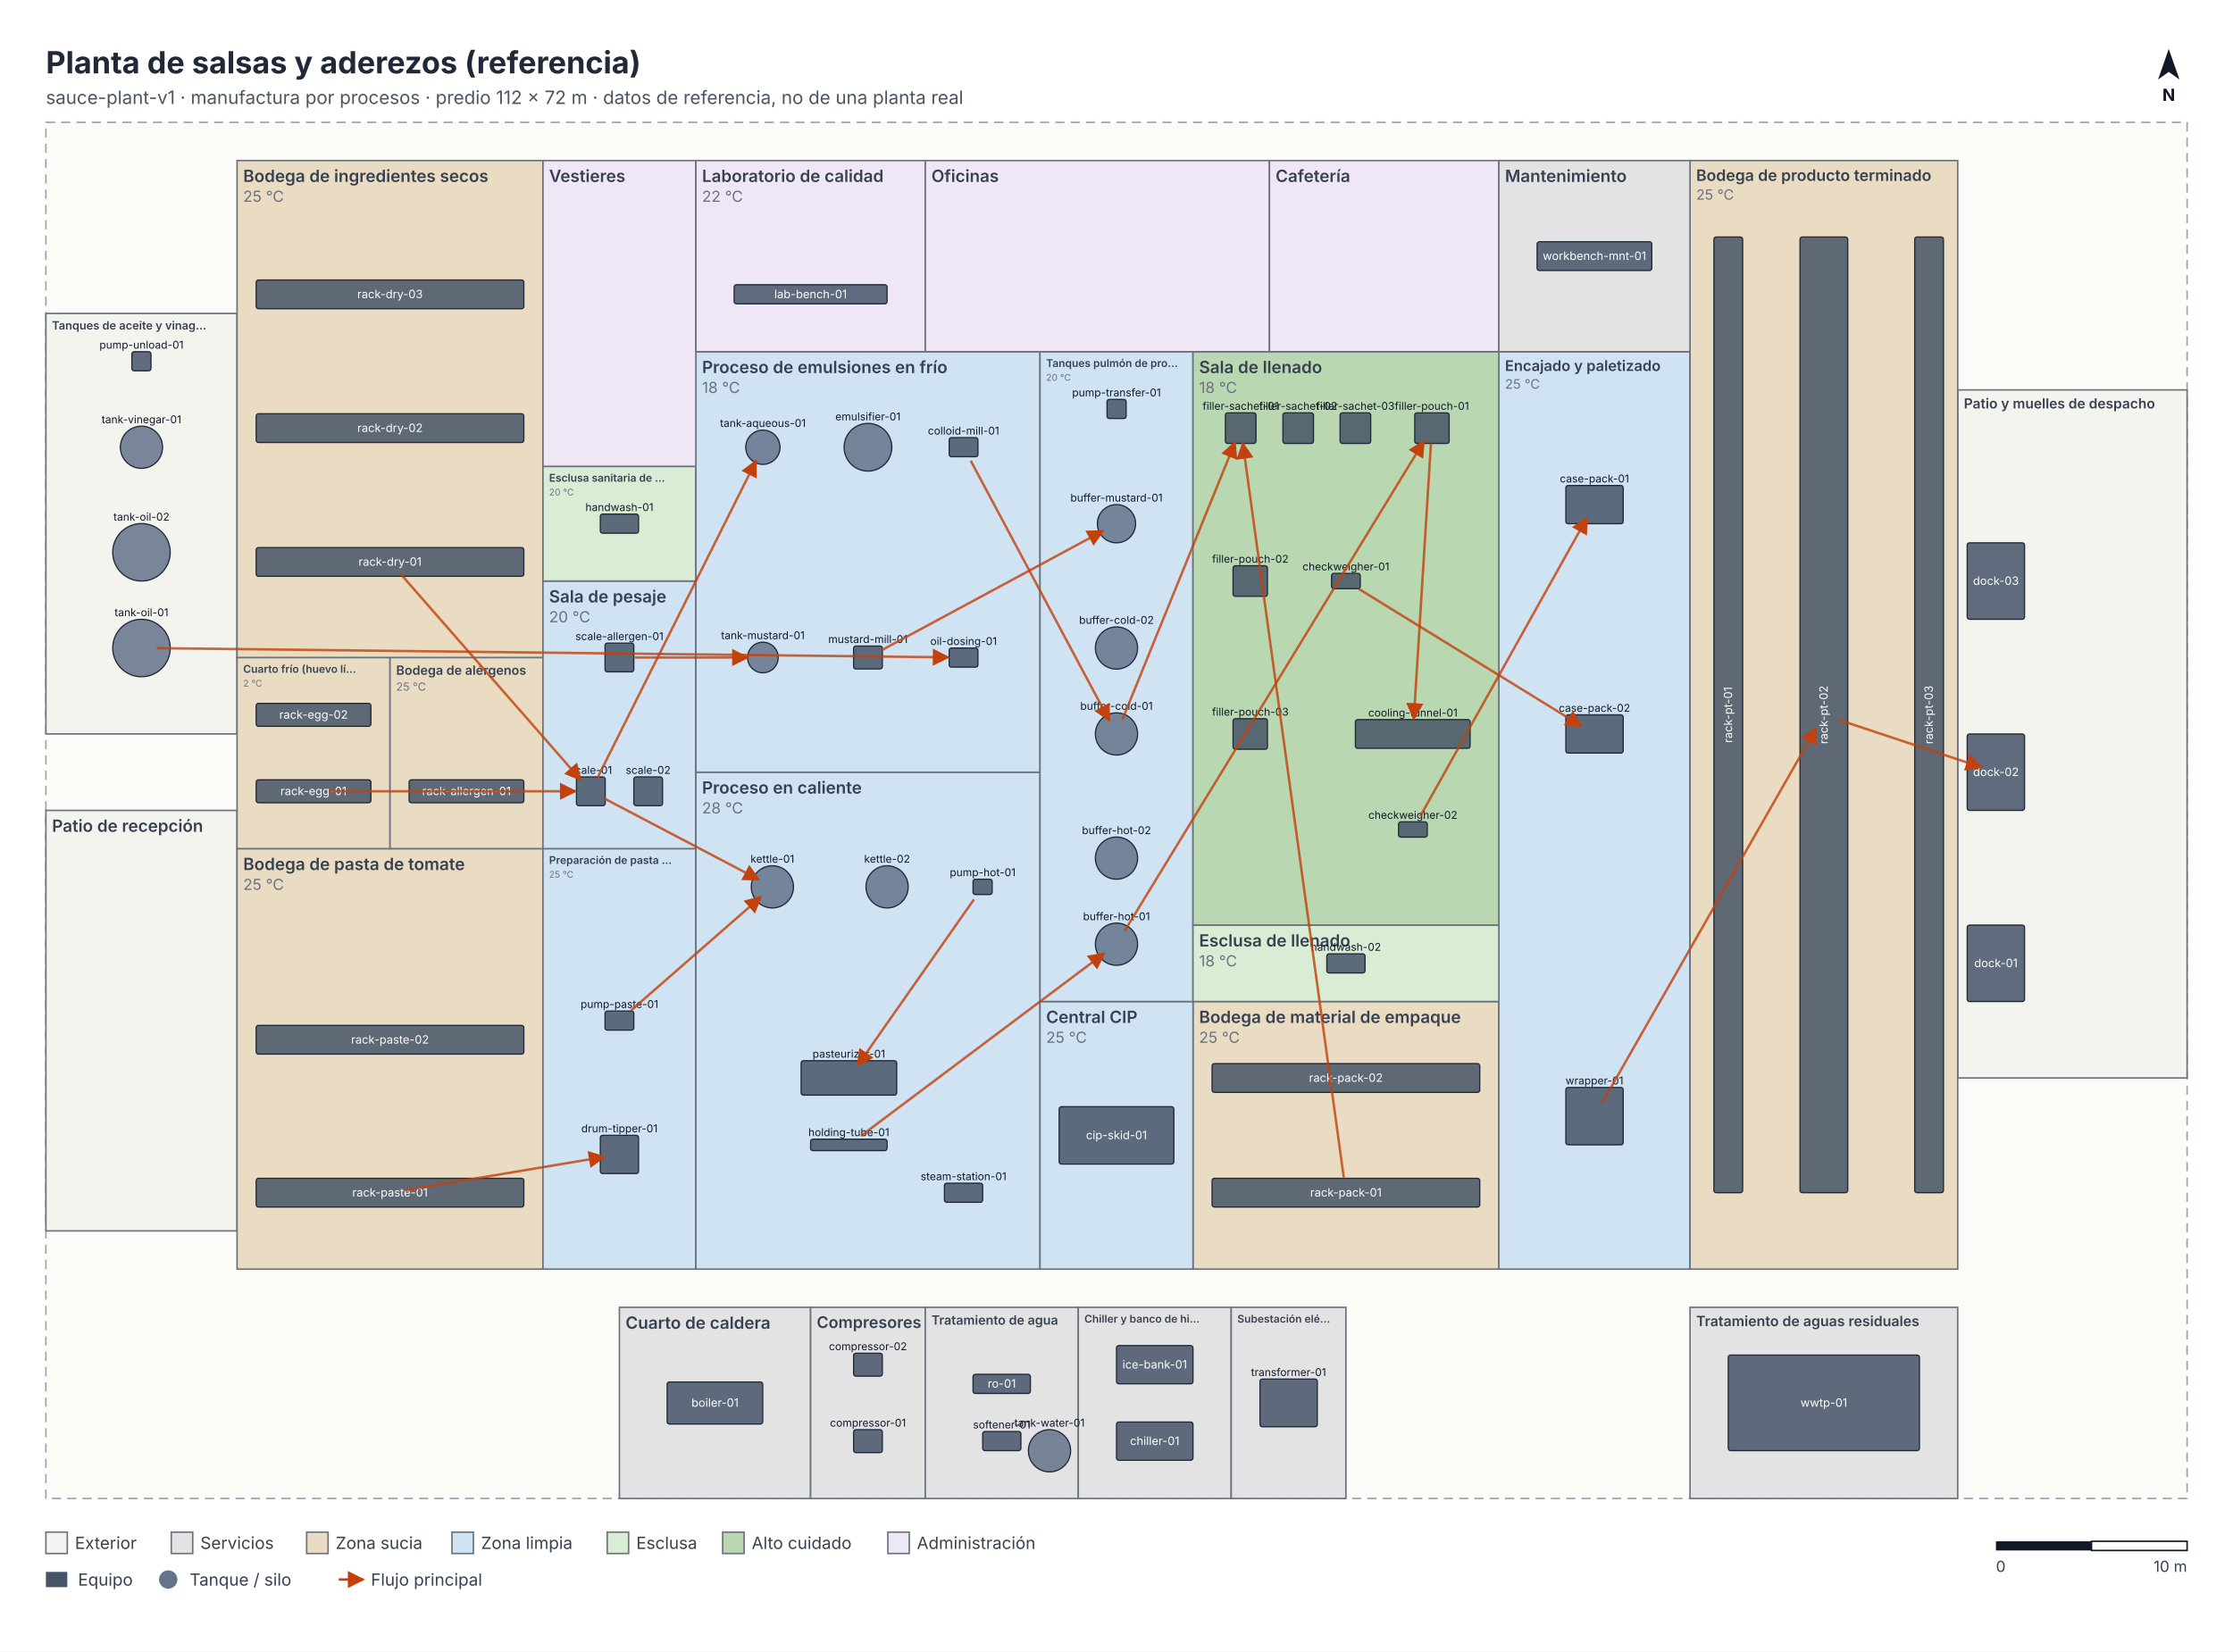
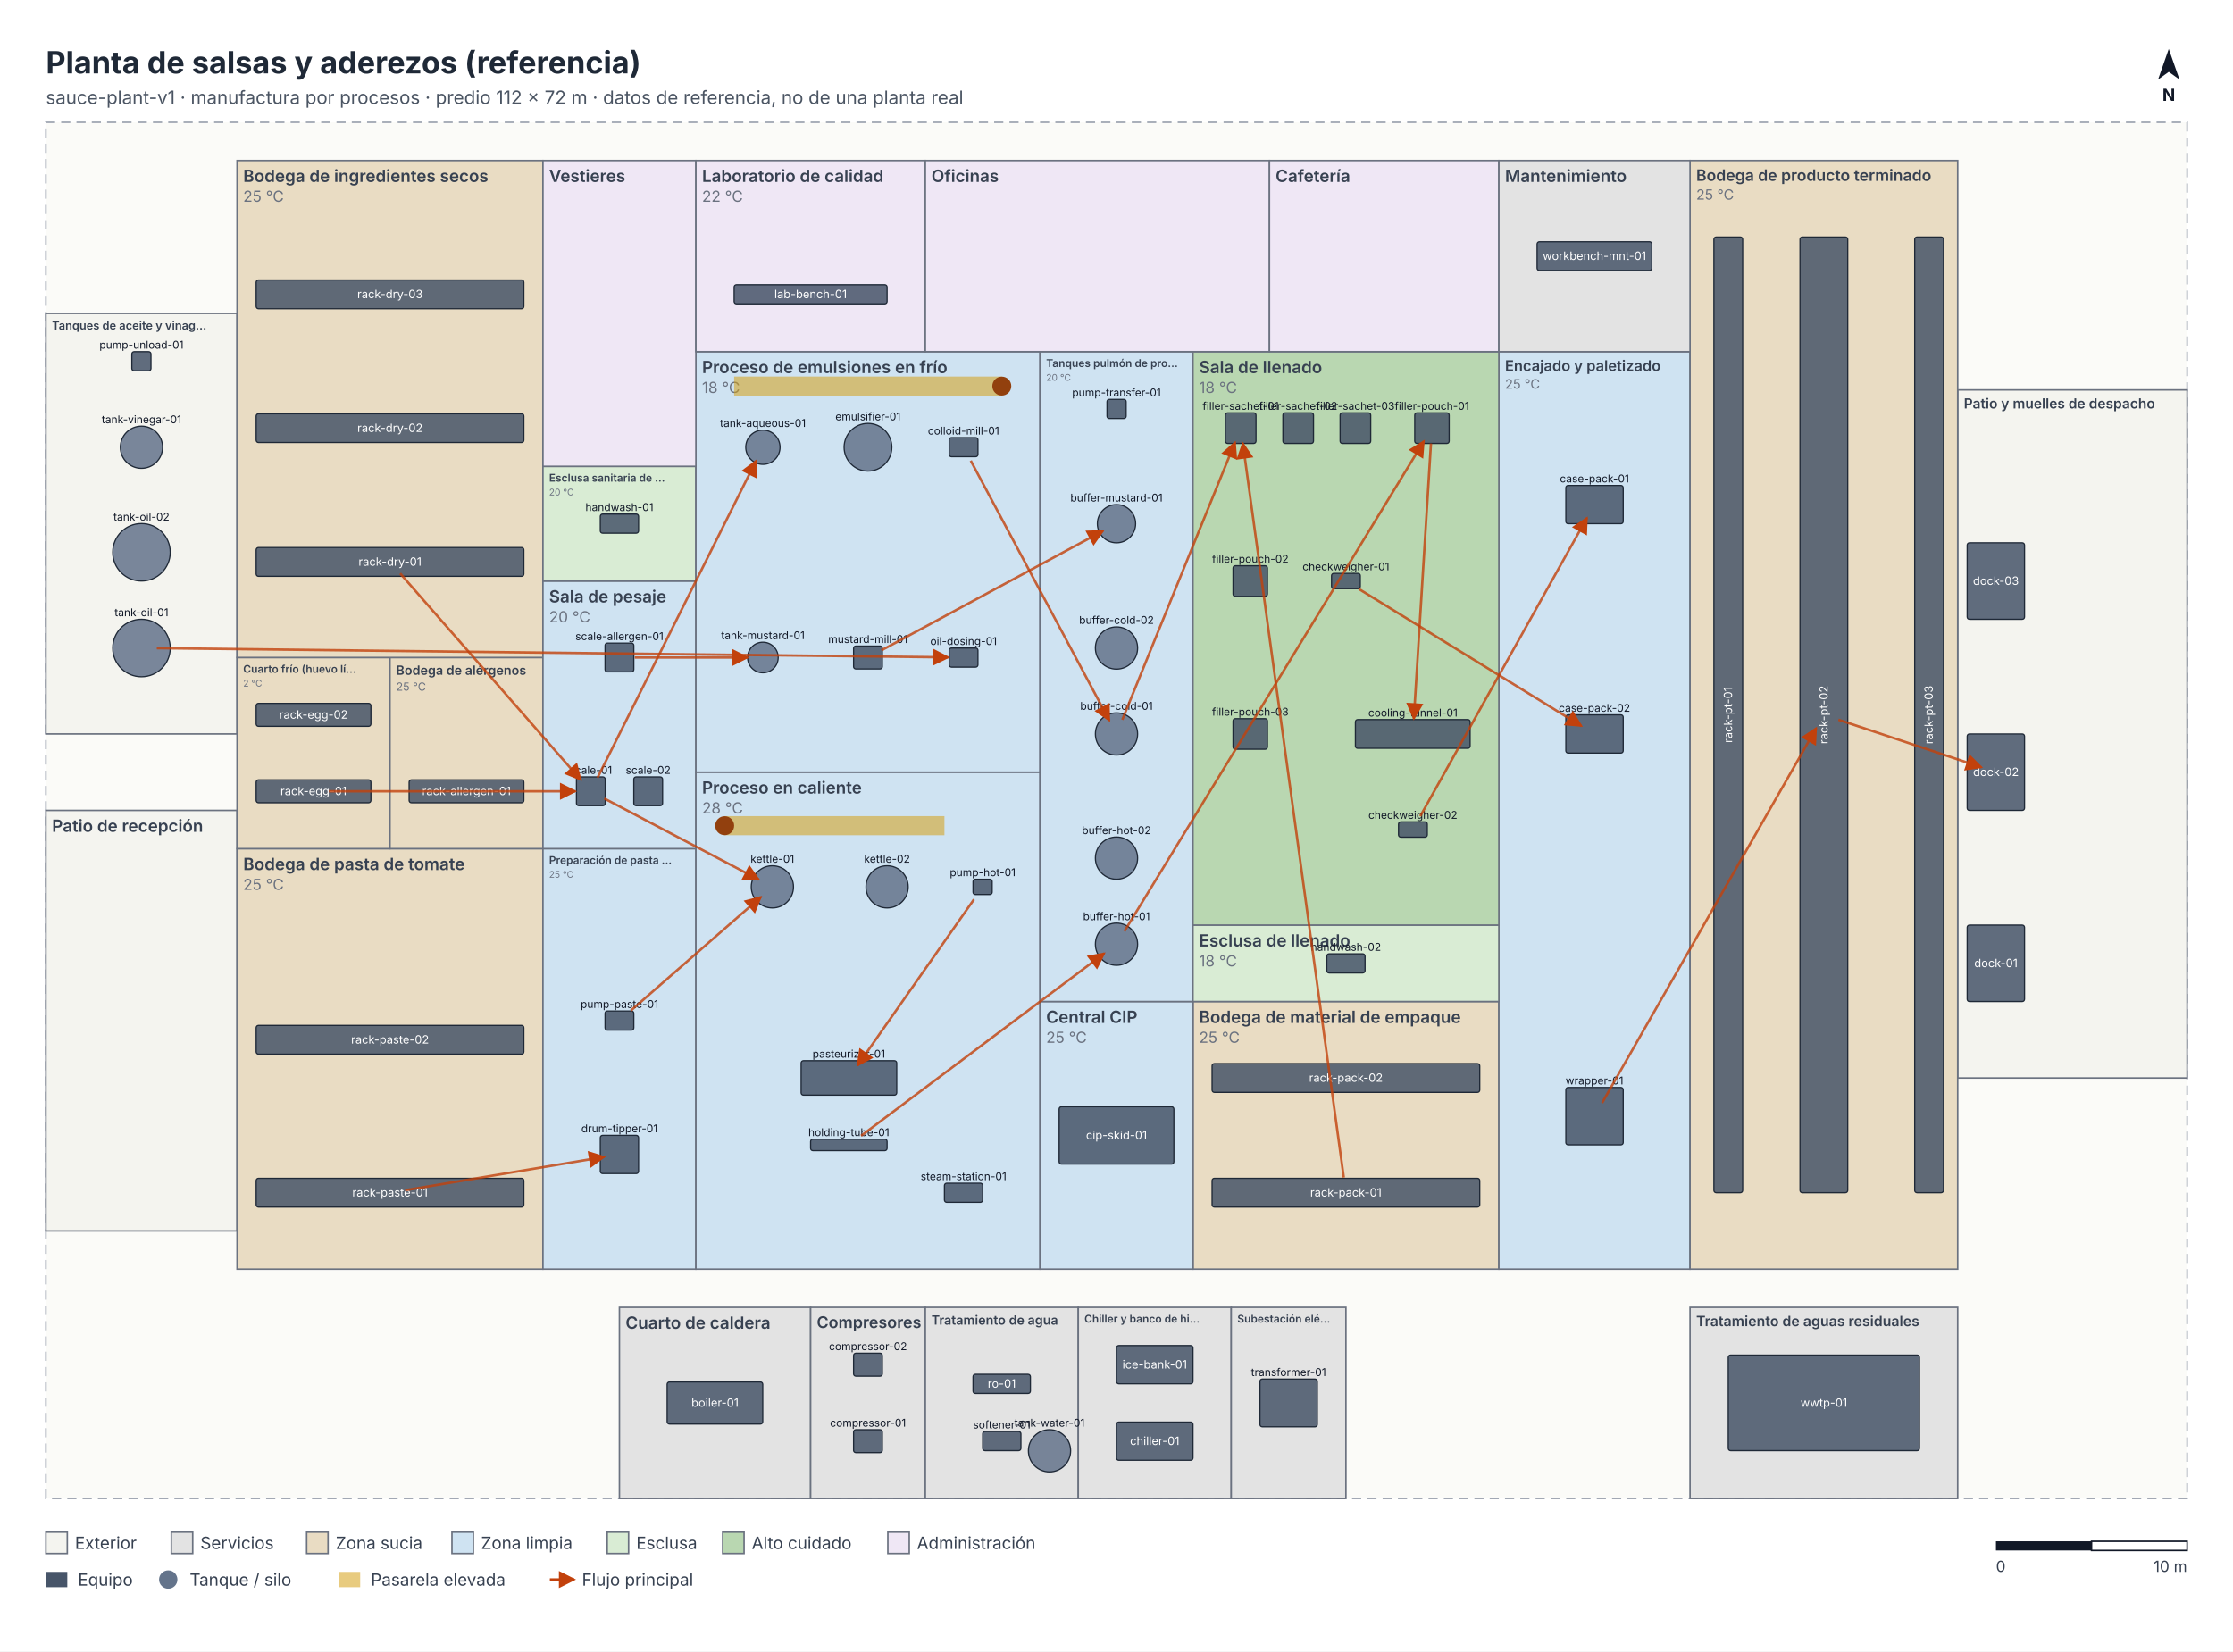
<svg xmlns="http://www.w3.org/2000/svg" width="1460" height="1080" viewBox="0 0 1460 1080" font-family="Inter, Helvetica, Arial, sans-serif">
  <defs>
    <pattern id="hatch" width="6" height="6" patternUnits="userSpaceOnUse" patternTransform="rotate(45)">
      <line x1="0" y1="0" x2="0" y2="6" stroke="#d4a017" stroke-width="1.2" stroke-opacity="0.45" />
    </pattern>
    <marker id="arrow" viewBox="0 0 10 10" refX="9" refY="5" markerWidth="7" markerHeight="7" orient="auto-start-reverse">
      <path d="M0,0 L10,5 L0,10 z" fill="#c2410c" />
    </marker>
  </defs>
  <rect width="100%" height="100%" fill="#ffffff" />
  <text x="30" y="48" font-size="20" font-weight="700" fill="#1f2937">Planta de salsas y aderezos (referencia)</text>
  <text x="30" y="68" font-size="12" fill="#4b5563">sauce-plant-v1 · manufactura por procesos · predio 112 × 72 m · datos de referencia, no de una planta real</text>
  <rect x="30.0" y="80.0" width="1400.0" height="900.0" fill="#fbfbf8" stroke="#9ca3af" stroke-dasharray="6 4" />
  <rect x="30.0" y="530.0" width="125.0" height="275.0" fill="#f4f4ef" stroke="#6b7280" stroke-width="1" />
  <text x="34.0" y="544.0" font-size="11.0" font-weight="600" fill="#374151">Patio de recepción</text>
  <rect x="30.0" y="205.0" width="125.0" height="275.0" fill="#f4f4ef" stroke="#6b7280" stroke-width="1" />
  <text x="34.0" y="215.5" font-size="7.471" font-weight="600" fill="#374151">Tanques de aceite y vinag…</text>
  <rect x="405.0" y="855.0" width="125.0" height="125.0" fill="#e3e3e3" stroke="#6b7280" stroke-width="1" />
  <text x="409.0" y="869.0" font-size="11.0" font-weight="600" fill="#374151">Cuarto de caldera</text>
  <rect x="530.0" y="855.0" width="75.0" height="125.0" fill="#e3e3e3" stroke="#6b7280" stroke-width="1" />
  <text x="534.0" y="868.5" font-size="10.502" font-weight="600" fill="#374151">Compresores</text>
  <rect x="605.0" y="855.0" width="100.0" height="125.0" fill="#e3e3e3" stroke="#6b7280" stroke-width="1" />
  <text x="609.0" y="866.3" font-size="8.348" font-weight="600" fill="#374151">Tratamiento de agua</text>
  <rect x="705.0" y="855.0" width="100.0" height="125.0" fill="#e3e3e3" stroke="#6b7280" stroke-width="1" />
  <text x="709.0" y="865.0" font-size="7.0" font-weight="600" fill="#374151">Chiller y banco de hi…</text>
  <rect x="805.0" y="855.0" width="75.0" height="125.0" fill="#e3e3e3" stroke="#6b7280" stroke-width="1" />
  <text x="809.0" y="865.0" font-size="7.0" font-weight="600" fill="#374151">Subestación elé…</text>
  <rect x="1105.0" y="855.0" width="175.0" height="125.0" fill="#e3e3e3" stroke="#6b7280" stroke-width="1" />
  <text x="1109.0" y="867.3" font-size="9.288" font-weight="600" fill="#374151">Tratamiento de aguas residuales</text>
  <rect x="1280.0" y="255.0" width="150.0" height="450.0" fill="#f4f4ef" stroke="#6b7280" stroke-width="1" />
  <text x="1284.0" y="267.1" font-size="9.068" font-weight="600" fill="#374151">Patio y muelles de despacho</text>
  <rect x="155.0" y="555.0" width="200.0" height="275.0" fill="#e9dcc3" stroke="#6b7280" stroke-width="1" />
  <text x="159.0" y="569.0" font-size="11.0" font-weight="600" fill="#374151">Bodega de pasta de tomate</text>
  <text x="159.0" y="582.0" font-size="10.0" fill="#6b7280">25 °C</text>
  <rect x="155.0" y="430.0" width="100.0" height="125.0" fill="#e9dcc3" stroke="#6b7280" stroke-width="1" />
  <text x="159.0" y="440.0" font-size="7.0" font-weight="600" fill="#374151">Cuarto frío (huevo lí…</text>
  <text x="159.0" y="449.0" font-size="6.0" fill="#6b7280">2 °C</text>
  <rect x="255.0" y="430.0" width="100.0" height="125.0" fill="#e9dcc3" stroke="#6b7280" stroke-width="1" />
  <text x="259.0" y="441.3" font-size="8.348" font-weight="600" fill="#374151">Bodega de alérgenos</text>
  <text x="259.0" y="451.7" font-size="7.348" fill="#6b7280">25 °C</text>
  <rect x="155.0" y="105.0" width="200.0" height="325.0" fill="#e9dcc3" stroke="#6b7280" stroke-width="1" />
  <text x="159.0" y="119.0" font-size="11.0" font-weight="600" fill="#374151">Bodega de ingredientes secos</text>
  <text x="159.0" y="132.0" font-size="10.0" fill="#6b7280">25 °C</text>
  <rect x="780.0" y="655.0" width="200.0" height="175.0" fill="#e9dcc3" stroke="#6b7280" stroke-width="1" />
  <text x="784.0" y="669.0" font-size="11.0" font-weight="600" fill="#374151">Bodega de material de empaque</text>
  <text x="784.0" y="682.0" font-size="10.0" fill="#6b7280">25 °C</text>
  <rect x="355.0" y="555.0" width="100.0" height="275.0" fill="#cfe3f2" stroke="#6b7280" stroke-width="1" />
  <text x="359.0" y="565.0" font-size="7.0" font-weight="600" fill="#374151">Preparación de pasta …</text>
  <text x="359.0" y="574.0" font-size="6.0" fill="#6b7280">25 °C</text>
  <rect x="355.0" y="380.0" width="100.0" height="175.0" fill="#cfe3f2" stroke="#6b7280" stroke-width="1" />
  <text x="359.0" y="394.0" font-size="11.0" font-weight="600" fill="#374151">Sala de pesaje</text>
  <text x="359.0" y="407.0" font-size="10.0" fill="#6b7280">20 °C</text>
  <rect x="355.0" y="305.0" width="100.0" height="75.0" fill="#d9ecd4" stroke="#6b7280" stroke-width="1" />
  <text x="359.0" y="315.0" font-size="7.0" font-weight="600" fill="#374151">Esclusa sanitaria de …</text>
  <text x="359.0" y="324.0" font-size="6.0" fill="#6b7280">20 °C</text>
  <rect x="455.0" y="505.0" width="225.0" height="325.0" fill="#cfe3f2" stroke="#6b7280" stroke-width="1" />
  <text x="459.0" y="519.0" font-size="11.0" font-weight="600" fill="#374151">Proceso en caliente</text>
  <text x="459.0" y="532.0" font-size="10.0" fill="#6b7280">28 °C</text>
  <rect x="455.0" y="230.0" width="225.0" height="275.0" fill="#cfe3f2" stroke="#6b7280" stroke-width="1" />
  <text x="459.0" y="244.0" font-size="11.0" font-weight="600" fill="#374151">Proceso de emulsiones en frío</text>
  <text x="459.0" y="257.0" font-size="10.0" fill="#6b7280">18 °C</text>
  <rect x="680.0" y="655.0" width="100.0" height="175.0" fill="#cfe3f2" stroke="#6b7280" stroke-width="1" />
  <text x="684.0" y="669.0" font-size="11.0" font-weight="600" fill="#374151">Central CIP</text>
  <text x="684.0" y="682.0" font-size="10.0" fill="#6b7280">25 °C</text>
  <rect x="680.0" y="230.0" width="100.0" height="425.0" fill="#cfe3f2" stroke="#6b7280" stroke-width="1" />
  <text x="684.0" y="240.0" font-size="7.0" font-weight="600" fill="#374151">Tanques pulmón de pro…</text>
  <text x="684.0" y="249.0" font-size="6.0" fill="#6b7280">20 °C</text>
  <rect x="980.0" y="230.0" width="125.0" height="600.0" fill="#cfe3f2" stroke="#6b7280" stroke-width="1" />
  <text x="984.0" y="242.6" font-size="9.606" font-weight="600" fill="#374151">Encajado y paletizado</text>
  <text x="984.0" y="254.2" font-size="8.606" fill="#6b7280">25 °C</text>
  <rect x="780.0" y="605.0" width="200.0" height="50.0" fill="#d9ecd4" stroke="#6b7280" stroke-width="1" />
  <text x="784.0" y="619.0" font-size="11.0" font-weight="600" fill="#374151">Esclusa de llenado</text>
  <text x="784.0" y="632.0" font-size="10.0" fill="#6b7280">18 °C</text>
  <rect x="780.0" y="230.0" width="200.0" height="375.0" fill="#b9d7b1" stroke="#6b7280" stroke-width="1" />
  <text x="784.0" y="244.0" font-size="11.0" font-weight="600" fill="#374151">Sala de llenado</text>
  <text x="784.0" y="257.0" font-size="10.0" fill="#6b7280">18 °C</text>
  <rect x="1105.0" y="105.0" width="175.0" height="725.0" fill="#e9dcc3" stroke="#6b7280" stroke-width="1" />
  <text x="1109.0" y="118.3" font-size="10.283" font-weight="600" fill="#374151">Bodega de producto terminado</text>
  <text x="1109.0" y="130.6" font-size="9.283" fill="#6b7280">25 °C</text>
  <rect x="355.0" y="105.0" width="100.0" height="200.0" fill="#efe7f5" stroke="#6b7280" stroke-width="1" />
  <text x="359.0" y="119.0" font-size="11.0" font-weight="600" fill="#374151">Vestieres</text>
  <rect x="455.0" y="105.0" width="150.0" height="125.0" fill="#efe7f5" stroke="#6b7280" stroke-width="1" />
  <text x="459.0" y="119.0" font-size="11.0" font-weight="600" fill="#374151">Laboratorio de calidad</text>
  <text x="459.0" y="132.0" font-size="10.0" fill="#6b7280">22 °C</text>
  <rect x="605.0" y="105.0" width="225.0" height="125.0" fill="#efe7f5" stroke="#6b7280" stroke-width="1" />
  <text x="609.0" y="119.0" font-size="11.0" font-weight="600" fill="#374151">Oficinas</text>
  <rect x="830.0" y="105.0" width="150.0" height="125.0" fill="#efe7f5" stroke="#6b7280" stroke-width="1" />
  <text x="834.0" y="119.0" font-size="11.0" font-weight="600" fill="#374151">Cafetería</text>
  <rect x="980.0" y="105.0" width="125.0" height="125.0" fill="#e3e3e3" stroke="#6b7280" stroke-width="1" />
  <text x="984.0" y="119.0" font-size="11.0" font-weight="600" fill="#374151">Mantenimiento</text>
+   <polyline points="473.8,540.0 617.5,540.0" fill="none" stroke="#d4a017" stroke-width="12.5" stroke-opacity="0.55" stroke-linejoin="round" />
+   <circle cx="473.8" cy="540.0" r="6.2" fill="#92400e" />
+   <polyline points="480.0,252.5 655.0,252.5" fill="none" stroke="#d4a017" stroke-width="12.5" stroke-opacity="0.55" stroke-linejoin="round" />
+   <circle cx="655.0" cy="252.5" r="6.2" fill="#92400e" />
  <circle cx="92.5" cy="423.8" r="18.8" fill="#64748b" fill-opacity="0.85" stroke="#1f2937" stroke-width="0.8" />
  <text x="92.5" y="403.0" font-size="7.0" text-anchor="middle" fill="#111827">tank-oil-01</text>
  <circle cx="92.5" cy="361.2" r="18.8" fill="#64748b" fill-opacity="0.85" stroke="#1f2937" stroke-width="0.8" />
  <text x="92.5" y="340.5" font-size="7.0" text-anchor="middle" fill="#111827">tank-oil-02</text>
  <circle cx="92.5" cy="292.5" r="13.8" fill="#64748b" fill-opacity="0.85" stroke="#1f2937" stroke-width="0.8" />
  <text x="92.5" y="276.8" font-size="7.0" text-anchor="middle" fill="#111827">tank-vinegar-01</text>
  <rect x="86.2" y="230.0" width="12.5" height="12.5" rx="1.5" fill="#475569" fill-opacity="0.85" stroke="#1f2937" stroke-width="0.8" />
  <text x="92.5" y="228.0" font-size="7.0" text-anchor="middle" fill="#111827">pump-unload-01</text>
  <rect x="167.5" y="770.6" width="175.0" height="18.8" rx="1.5" fill="#475569" fill-opacity="0.85" stroke="#1f2937" stroke-width="0.8" />
  <text x="255.0" y="782.5" font-size="7.5" text-anchor="middle" fill="#ffffff">rack-paste-01</text>
  <rect x="167.5" y="670.6" width="175.0" height="18.8" rx="1.5" fill="#475569" fill-opacity="0.85" stroke="#1f2937" stroke-width="0.8" />
  <text x="255.0" y="682.5" font-size="7.5" text-anchor="middle" fill="#ffffff">rack-paste-02</text>
  <rect x="167.5" y="510.0" width="75.0" height="15.0" rx="1.5" fill="#475569" fill-opacity="0.85" stroke="#1f2937" stroke-width="0.8" />
  <text x="205.0" y="520.0" font-size="7.5" text-anchor="middle" fill="#ffffff">rack-egg-01</text>
  <rect x="167.5" y="460.0" width="75.0" height="15.0" rx="1.5" fill="#475569" fill-opacity="0.85" stroke="#1f2937" stroke-width="0.8" />
  <text x="205.0" y="470.0" font-size="7.5" text-anchor="middle" fill="#ffffff">rack-egg-02</text>
  <rect x="267.5" y="510.0" width="75.0" height="15.0" rx="1.5" fill="#475569" fill-opacity="0.85" stroke="#1f2937" stroke-width="0.8" />
  <text x="305.0" y="520.0" font-size="7.5" text-anchor="middle" fill="#ffffff">rack-allergen-01</text>
  <rect x="167.5" y="358.1" width="175.0" height="18.8" rx="1.5" fill="#475569" fill-opacity="0.85" stroke="#1f2937" stroke-width="0.8" />
  <text x="255.0" y="370.0" font-size="7.5" text-anchor="middle" fill="#ffffff">rack-dry-01</text>
  <rect x="167.5" y="270.6" width="175.0" height="18.8" rx="1.5" fill="#475569" fill-opacity="0.85" stroke="#1f2937" stroke-width="0.8" />
  <text x="255.0" y="282.5" font-size="7.5" text-anchor="middle" fill="#ffffff">rack-dry-02</text>
  <rect x="167.5" y="183.1" width="175.0" height="18.8" rx="1.5" fill="#475569" fill-opacity="0.85" stroke="#1f2937" stroke-width="0.8" />
  <text x="255.0" y="195.0" font-size="7.5" text-anchor="middle" fill="#ffffff">rack-dry-03</text>
  <rect x="792.5" y="770.6" width="175.0" height="18.8" rx="1.5" fill="#475569" fill-opacity="0.85" stroke="#1f2937" stroke-width="0.8" />
  <text x="880.0" y="782.5" font-size="7.5" text-anchor="middle" fill="#ffffff">rack-pack-01</text>
  <rect x="792.5" y="695.6" width="175.0" height="18.8" rx="1.5" fill="#475569" fill-opacity="0.85" stroke="#1f2937" stroke-width="0.8" />
  <text x="880.0" y="707.5" font-size="7.5" text-anchor="middle" fill="#ffffff">rack-pack-02</text>
  <rect x="392.5" y="742.5" width="25.0" height="25.0" rx="1.5" fill="#475569" fill-opacity="0.85" stroke="#1f2937" stroke-width="0.8" />
  <text x="405.0" y="740.5" font-size="7.0" text-anchor="middle" fill="#111827">drum-tipper-01</text>
  <rect x="395.6" y="661.2" width="18.8" height="12.5" rx="1.5" fill="#475569" fill-opacity="0.85" stroke="#1f2937" stroke-width="0.8" />
  <text x="405.0" y="659.2" font-size="7.0" text-anchor="middle" fill="#111827">pump-paste-01</text>
  <rect x="376.9" y="508.1" width="18.8" height="18.8" rx="1.5" fill="#475569" fill-opacity="0.85" stroke="#1f2937" stroke-width="0.8" />
  <text x="386.2" y="506.1" font-size="7.0" text-anchor="middle" fill="#111827">scale-01</text>
  <rect x="414.4" y="508.1" width="18.8" height="18.8" rx="1.5" fill="#475569" fill-opacity="0.85" stroke="#1f2937" stroke-width="0.8" />
  <text x="423.8" y="506.1" font-size="7.0" text-anchor="middle" fill="#111827">scale-02</text>
  <rect x="395.6" y="420.6" width="18.8" height="18.8" rx="1.5" fill="#475569" fill-opacity="0.85" stroke="#1f2937" stroke-width="0.8" />
  <text x="405.0" y="418.6" font-size="7.0" text-anchor="middle" fill="#111827">scale-allergen-01</text>
  <rect x="392.5" y="336.2" width="25.0" height="12.5" rx="1.5" fill="#475569" fill-opacity="0.85" stroke="#1f2937" stroke-width="0.8" />
  <text x="405.0" y="334.2" font-size="7.0" text-anchor="middle" fill="#111827">handwash-01</text>
  <circle cx="505.0" cy="580.0" r="13.8" fill="#64748b" fill-opacity="0.85" stroke="#1f2937" stroke-width="0.8" />
  <text x="505.0" y="564.2" font-size="7.0" text-anchor="middle" fill="#111827">kettle-01</text>
  <circle cx="580.0" cy="580.0" r="13.8" fill="#64748b" fill-opacity="0.85" stroke="#1f2937" stroke-width="0.8" />
  <text x="580.0" y="564.2" font-size="7.0" text-anchor="middle" fill="#111827">kettle-02</text>
  <rect x="636.2" y="575.0" width="12.5" height="10.0" rx="1.5" fill="#475569" fill-opacity="0.85" stroke="#1f2937" stroke-width="0.8" />
  <text x="642.5" y="573.0" font-size="7.0" text-anchor="middle" fill="#111827">pump-hot-01</text>
  <rect x="523.8" y="693.7" width="62.5" height="22.5" rx="1.5" fill="#475569" fill-opacity="0.85" stroke="#1f2937" stroke-width="0.8" />
  <text x="555.0" y="691.7" font-size="7.0" text-anchor="middle" fill="#111827">pasteurizer-01</text>
  <rect x="530.0" y="745.0" width="50.0" height="7.5" rx="1.5" fill="#475569" fill-opacity="0.85" stroke="#1f2937" stroke-width="0.8" />
  <text x="555.0" y="743.0" font-size="7.0" text-anchor="middle" fill="#111827">holding-tube-01</text>
  <rect x="617.5" y="773.8" width="25.0" height="12.5" rx="1.5" fill="#475569" fill-opacity="0.85" stroke="#1f2937" stroke-width="0.8" />
  <text x="630.0" y="771.8" font-size="7.0" text-anchor="middle" fill="#111827">steam-station-01</text>
  <circle cx="498.8" cy="292.5" r="11.2" fill="#64748b" fill-opacity="0.85" stroke="#1f2937" stroke-width="0.8" />
  <text x="498.8" y="279.2" font-size="7.0" text-anchor="middle" fill="#111827">tank-aqueous-01</text>
  <circle cx="567.5" cy="292.5" r="15.6" fill="#64748b" fill-opacity="0.85" stroke="#1f2937" stroke-width="0.8" />
  <text x="567.5" y="274.9" font-size="7.0" text-anchor="middle" fill="#111827">emulsifier-01</text>
  <rect x="620.6" y="286.2" width="18.8" height="12.5" rx="1.5" fill="#475569" fill-opacity="0.85" stroke="#1f2937" stroke-width="0.8" />
  <text x="630.0" y="284.2" font-size="7.0" text-anchor="middle" fill="#111827">colloid-mill-01</text>
  <circle cx="498.8" cy="430.0" r="10.0" fill="#64748b" fill-opacity="0.85" stroke="#1f2937" stroke-width="0.8" />
  <text x="498.8" y="418.0" font-size="7.0" text-anchor="middle" fill="#111827">tank-mustard-01</text>
  <rect x="558.1" y="422.5" width="18.8" height="15.0" rx="1.5" fill="#475569" fill-opacity="0.85" stroke="#1f2937" stroke-width="0.8" />
  <text x="567.5" y="420.5" font-size="7.0" text-anchor="middle" fill="#111827">mustard-mill-01</text>
  <rect x="620.6" y="423.8" width="18.8" height="12.5" rx="1.5" fill="#475569" fill-opacity="0.85" stroke="#1f2937" stroke-width="0.8" />
  <text x="630.0" y="421.8" font-size="7.0" text-anchor="middle" fill="#111827">oil-dosing-01</text>
  <rect x="692.5" y="723.8" width="75.0" height="37.5" rx="1.5" fill="#475569" fill-opacity="0.85" stroke="#1f2937" stroke-width="0.8" />
  <text x="730.0" y="745.0" font-size="7.5" text-anchor="middle" fill="#ffffff">cip-skid-01</text>
  <circle cx="730.0" cy="617.5" r="13.8" fill="#64748b" fill-opacity="0.85" stroke="#1f2937" stroke-width="0.8" />
  <text x="730.0" y="601.8" font-size="7.0" text-anchor="middle" fill="#111827">buffer-hot-01</text>
  <circle cx="730.0" cy="561.2" r="13.8" fill="#64748b" fill-opacity="0.85" stroke="#1f2937" stroke-width="0.8" />
  <text x="730.0" y="545.5" font-size="7.0" text-anchor="middle" fill="#111827">buffer-hot-02</text>
  <circle cx="730.0" cy="480.0" r="13.8" fill="#64748b" fill-opacity="0.85" stroke="#1f2937" stroke-width="0.8" />
  <text x="730.0" y="464.2" font-size="7.0" text-anchor="middle" fill="#111827">buffer-cold-01</text>
  <circle cx="730.0" cy="423.8" r="13.8" fill="#64748b" fill-opacity="0.85" stroke="#1f2937" stroke-width="0.8" />
  <text x="730.0" y="408.0" font-size="7.0" text-anchor="middle" fill="#111827">buffer-cold-02</text>
  <circle cx="730.0" cy="342.5" r="12.5" fill="#64748b" fill-opacity="0.85" stroke="#1f2937" stroke-width="0.8" />
  <text x="730.0" y="328.0" font-size="7.0" text-anchor="middle" fill="#111827">buffer-mustard-01</text>
  <rect x="723.8" y="261.2" width="12.5" height="12.5" rx="1.5" fill="#475569" fill-opacity="0.85" stroke="#1f2937" stroke-width="0.8" />
  <text x="730.0" y="259.2" font-size="7.0" text-anchor="middle" fill="#111827">pump-transfer-01</text>
  <rect x="867.5" y="623.8" width="25.0" height="12.5" rx="1.5" fill="#475569" fill-opacity="0.85" stroke="#1f2937" stroke-width="0.8" />
  <text x="880.0" y="621.8" font-size="7.0" text-anchor="middle" fill="#111827">handwash-02</text>
  <rect x="801.2" y="270.0" width="20.0" height="20.0" rx="1.5" fill="#475569" fill-opacity="0.85" stroke="#1f2937" stroke-width="0.8" />
  <text x="811.2" y="268.0" font-size="7.0" text-anchor="middle" fill="#111827">filler-sachet-01</text>
  <rect x="838.8" y="270.0" width="20.0" height="20.0" rx="1.5" fill="#475569" fill-opacity="0.85" stroke="#1f2937" stroke-width="0.8" />
  <text x="848.8" y="268.0" font-size="7.0" text-anchor="middle" fill="#111827">filler-sachet-02</text>
  <rect x="876.2" y="270.0" width="20.0" height="20.0" rx="1.5" fill="#475569" fill-opacity="0.85" stroke="#1f2937" stroke-width="0.8" />
  <text x="886.2" y="268.0" font-size="7.0" text-anchor="middle" fill="#111827">filler-sachet-03</text>
  <rect x="925.0" y="270.0" width="22.5" height="20.0" rx="1.5" fill="#475569" fill-opacity="0.85" stroke="#1f2937" stroke-width="0.8" />
  <text x="936.2" y="268.0" font-size="7.0" text-anchor="middle" fill="#111827">filler-pouch-01</text>
  <rect x="806.2" y="370.0" width="22.5" height="20.0" rx="1.5" fill="#475569" fill-opacity="0.85" stroke="#1f2937" stroke-width="0.8" />
  <text x="817.5" y="368.0" font-size="7.0" text-anchor="middle" fill="#111827">filler-pouch-02</text>
  <rect x="806.2" y="470.0" width="22.5" height="20.0" rx="1.5" fill="#475569" fill-opacity="0.85" stroke="#1f2937" stroke-width="0.8" />
  <text x="817.5" y="468.0" font-size="7.0" text-anchor="middle" fill="#111827">filler-pouch-03</text>
  <rect x="870.6" y="375.0" width="18.8" height="10.0" rx="1.5" fill="#475569" fill-opacity="0.85" stroke="#1f2937" stroke-width="0.8" />
  <text x="880.0" y="373.0" font-size="7.0" text-anchor="middle" fill="#111827">checkweigher-01</text>
  <rect x="914.4" y="537.5" width="18.8" height="10.0" rx="1.5" fill="#475569" fill-opacity="0.85" stroke="#1f2937" stroke-width="0.8" />
  <text x="923.8" y="535.5" font-size="7.0" text-anchor="middle" fill="#111827">checkweigher-02</text>
  <rect x="886.2" y="470.6" width="75.0" height="18.8" rx="1.5" fill="#475569" fill-opacity="0.85" stroke="#1f2937" stroke-width="0.8" />
  <text x="923.8" y="468.6" font-size="7.0" text-anchor="middle" fill="#111827">cooling-tunnel-01</text>
  <rect x="1023.8" y="317.5" width="37.5" height="25.0" rx="1.5" fill="#475569" fill-opacity="0.85" stroke="#1f2937" stroke-width="0.8" />
  <text x="1042.5" y="315.5" font-size="7.0" text-anchor="middle" fill="#111827">case-pack-01</text>
  <rect x="1023.8" y="467.5" width="37.5" height="25.0" rx="1.5" fill="#475569" fill-opacity="0.85" stroke="#1f2937" stroke-width="0.8" />
  <text x="1042.5" y="465.5" font-size="7.0" text-anchor="middle" fill="#111827">case-pack-02</text>
  <rect x="1023.8" y="711.2" width="37.5" height="37.5" rx="1.5" fill="#475569" fill-opacity="0.85" stroke="#1f2937" stroke-width="0.8" />
  <text x="1042.5" y="709.2" font-size="7.0" text-anchor="middle" fill="#111827">wrapper-01</text>
  <rect x="1120.6" y="155.0" width="18.8" height="625.0" rx="1.5" fill="#475569" fill-opacity="0.85" stroke="#1f2937" stroke-width="0.8" />
  <text x="1130.0" y="470.0" font-size="7.5" text-anchor="middle" fill="#ffffff" transform="rotate(-90 1130.0 467.5)">rack-pt-01</text>
  <rect x="1176.9" y="155.0" width="31.2" height="625.0" rx="1.5" fill="#475569" fill-opacity="0.85" stroke="#1f2937" stroke-width="0.8" />
  <text x="1192.5" y="470.0" font-size="7.5" text-anchor="middle" fill="#ffffff" transform="rotate(-90 1192.5 467.5)">rack-pt-02</text>
  <rect x="1251.9" y="155.0" width="18.8" height="625.0" rx="1.5" fill="#475569" fill-opacity="0.85" stroke="#1f2937" stroke-width="0.8" />
  <text x="1261.2" y="470.0" font-size="7.5" text-anchor="middle" fill="#ffffff" transform="rotate(-90 1261.2 467.5)">rack-pt-03</text>
  <rect x="1286.2" y="605.0" width="37.5" height="50.0" rx="1.5" fill="#475569" fill-opacity="0.85" stroke="#1f2937" stroke-width="0.8" />
  <text x="1305.0" y="632.5" font-size="7.5" text-anchor="middle" fill="#ffffff">dock-01</text>
  <rect x="1286.2" y="480.0" width="37.5" height="50.0" rx="1.5" fill="#475569" fill-opacity="0.85" stroke="#1f2937" stroke-width="0.8" />
  <text x="1305.0" y="507.5" font-size="7.5" text-anchor="middle" fill="#ffffff">dock-02</text>
  <rect x="1286.2" y="355.0" width="37.5" height="50.0" rx="1.5" fill="#475569" fill-opacity="0.85" stroke="#1f2937" stroke-width="0.8" />
  <text x="1305.0" y="382.5" font-size="7.5" text-anchor="middle" fill="#ffffff">dock-03</text>
  <rect x="480.0" y="186.2" width="100.0" height="12.5" rx="1.5" fill="#475569" fill-opacity="0.85" stroke="#1f2937" stroke-width="0.8" />
  <text x="530.0" y="195.0" font-size="7.5" text-anchor="middle" fill="#ffffff">lab-bench-01</text>
  <rect x="1005.0" y="158.1" width="75.0" height="18.8" rx="1.5" fill="#475569" fill-opacity="0.85" stroke="#1f2937" stroke-width="0.8" />
  <text x="1042.5" y="170.0" font-size="7.5" text-anchor="middle" fill="#ffffff">workbench-mnt-01</text>
  <rect x="436.2" y="903.8" width="62.5" height="27.5" rx="1.5" fill="#475569" fill-opacity="0.85" stroke="#1f2937" stroke-width="0.8" />
  <text x="467.5" y="920.0" font-size="7.5" text-anchor="middle" fill="#ffffff">boiler-01</text>
  <rect x="558.1" y="935.0" width="18.8" height="15.0" rx="1.5" fill="#475569" fill-opacity="0.85" stroke="#1f2937" stroke-width="0.8" />
  <text x="567.5" y="933.0" font-size="7.0" text-anchor="middle" fill="#111827">compressor-01</text>
  <rect x="558.1" y="885.0" width="18.8" height="15.0" rx="1.5" fill="#475569" fill-opacity="0.85" stroke="#1f2937" stroke-width="0.8" />
  <text x="567.5" y="883.0" font-size="7.0" text-anchor="middle" fill="#111827">compressor-02</text>
  <rect x="642.5" y="936.2" width="25.0" height="12.5" rx="1.5" fill="#475569" fill-opacity="0.85" stroke="#1f2937" stroke-width="0.8" />
  <text x="655.0" y="934.2" font-size="7.0" text-anchor="middle" fill="#111827">softener-01</text>
  <rect x="636.2" y="898.8" width="37.5" height="12.5" rx="1.5" fill="#475569" fill-opacity="0.85" stroke="#1f2937" stroke-width="0.8" />
  <text x="655.0" y="907.5" font-size="7.5" text-anchor="middle" fill="#ffffff">ro-01</text>
  <circle cx="686.2" cy="948.8" r="13.8" fill="#64748b" fill-opacity="0.85" stroke="#1f2937" stroke-width="0.8" />
  <text x="686.2" y="933.0" font-size="7.0" text-anchor="middle" fill="#111827">tank-water-01</text>
  <rect x="730.0" y="930.0" width="50.0" height="25.0" rx="1.5" fill="#475569" fill-opacity="0.85" stroke="#1f2937" stroke-width="0.8" />
  <text x="755.0" y="945.0" font-size="7.5" text-anchor="middle" fill="#ffffff">chiller-01</text>
  <rect x="730.0" y="880.0" width="50.0" height="25.0" rx="1.5" fill="#475569" fill-opacity="0.85" stroke="#1f2937" stroke-width="0.8" />
  <text x="755.0" y="895.0" font-size="7.5" text-anchor="middle" fill="#ffffff">ice-bank-01</text>
  <rect x="823.8" y="901.9" width="37.5" height="31.2" rx="1.5" fill="#475569" fill-opacity="0.85" stroke="#1f2937" stroke-width="0.8" />
  <text x="842.5" y="899.9" font-size="7.0" text-anchor="middle" fill="#111827">transformer-01</text>
  <rect x="1130.0" y="886.2" width="125.0" height="62.5" rx="1.5" fill="#475569" fill-opacity="0.85" stroke="#1f2937" stroke-width="0.8" />
  <text x="1192.5" y="920.0" font-size="7.5" text-anchor="middle" fill="#ffffff">wwtp-01</text>
  <line x1="264.9" y1="778.4" x2="395.1" y2="756.6" stroke="#c2410c" stroke-width="1.6" stroke-opacity="0.8" marker-end="url(#arrow)" />
  <line x1="215.0" y1="517.5" x2="376.2" y2="517.5" stroke="#c2410c" stroke-width="1.6" stroke-opacity="0.8" marker-end="url(#arrow)" />
  <line x1="261.6" y1="375.0" x2="379.7" y2="510.0" stroke="#c2410c" stroke-width="1.6" stroke-opacity="0.8" marker-end="url(#arrow)" />
  <line x1="412.5" y1="660.9" x2="497.5" y2="586.6" stroke="#c2410c" stroke-width="1.6" stroke-opacity="0.8" marker-end="url(#arrow)" />
  <line x1="395.1" y1="522.2" x2="496.2" y2="575.3" stroke="#c2410c" stroke-width="1.6" stroke-opacity="0.8" marker-end="url(#arrow)" />
  <line x1="636.8" y1="588.2" x2="560.7" y2="696.8" stroke="#c2410c" stroke-width="1.6" stroke-opacity="0.8" marker-end="url(#arrow)" />
  <line x1="563.0" y1="742.8" x2="722.0" y2="623.5" stroke="#c2410c" stroke-width="1.6" stroke-opacity="0.8" marker-end="url(#arrow)" />
  <line x1="390.7" y1="508.6" x2="494.3" y2="301.4" stroke="#c2410c" stroke-width="1.6" stroke-opacity="0.8" marker-end="url(#arrow)" />
  <line x1="102.5" y1="423.9" x2="620.0" y2="429.9" stroke="#c2410c" stroke-width="1.6" stroke-opacity="0.8" marker-end="url(#arrow)" />
  <line x1="634.7" y1="301.3" x2="725.3" y2="471.2" stroke="#c2410c" stroke-width="1.6" stroke-opacity="0.8" marker-end="url(#arrow)" />
  <line x1="415.0" y1="430.0" x2="488.8" y2="430.0" stroke="#c2410c" stroke-width="1.6" stroke-opacity="0.8" marker-end="url(#arrow)" />
  <line x1="576.3" y1="425.3" x2="721.2" y2="347.2" stroke="#c2410c" stroke-width="1.6" stroke-opacity="0.8" marker-end="url(#arrow)" />
  <line x1="735.2" y1="609.0" x2="931.0" y2="288.5" stroke="#c2410c" stroke-width="1.6" stroke-opacity="0.8" marker-end="url(#arrow)" />
  <line x1="733.8" y1="470.7" x2="807.5" y2="289.3" stroke="#c2410c" stroke-width="1.6" stroke-opacity="0.8" marker-end="url(#arrow)" />
  <line x1="935.6" y1="290.0" x2="924.4" y2="470.0" stroke="#c2410c" stroke-width="1.6" stroke-opacity="0.8" marker-end="url(#arrow)" />
  <line x1="888.5" y1="385.2" x2="1034.0" y2="474.8" stroke="#c2410c" stroke-width="1.6" stroke-opacity="0.8" marker-end="url(#arrow)" />
  <line x1="928.6" y1="533.8" x2="1037.6" y2="338.7" stroke="#c2410c" stroke-width="1.6" stroke-opacity="0.8" marker-end="url(#arrow)" />
  <line x1="878.6" y1="770.1" x2="812.6" y2="289.9" stroke="#c2410c" stroke-width="1.6" stroke-opacity="0.8" marker-end="url(#arrow)" />
  <line x1="1047.5" y1="721.3" x2="1187.5" y2="476.2" stroke="#c2410c" stroke-width="1.6" stroke-opacity="0.8" marker-end="url(#arrow)" />
  <line x1="1202.0" y1="470.7" x2="1295.5" y2="501.8" stroke="#c2410c" stroke-width="1.6" stroke-opacity="0.8" marker-end="url(#arrow)" />
  <rect x="30" y="1002.0" width="14" height="14" fill="#f4f4ef" stroke="#6b7280" />
  <text x="49" y="1013.0" font-size="11" fill="#374151">Exterior</text>
  <rect x="112.0" y="1002.0" width="14" height="14" fill="#e3e3e3" stroke="#6b7280" />
  <text x="131.0" y="1013.0" font-size="11" fill="#374151">Servicios</text>
  <rect x="200.5" y="1002.0" width="14" height="14" fill="#e9dcc3" stroke="#6b7280" />
  <text x="219.5" y="1013.0" font-size="11" fill="#374151">Zona sucia</text>
  <rect x="295.5" y="1002.0" width="14" height="14" fill="#cfe3f2" stroke="#6b7280" />
  <text x="314.5" y="1013.0" font-size="11" fill="#374151">Zona limpia</text>
  <rect x="397.0" y="1002.0" width="14" height="14" fill="#d9ecd4" stroke="#6b7280" />
  <text x="416.0" y="1013.0" font-size="11" fill="#374151">Esclusa</text>
  <rect x="472.5" y="1002.0" width="14" height="14" fill="#b9d7b1" stroke="#6b7280" />
  <text x="491.5" y="1013.0" font-size="11" fill="#374151">Alto cuidado</text>
  <rect x="580.5" y="1002.0" width="14" height="14" fill="#efe7f5" stroke="#6b7280" />
  <text x="599.5" y="1013.0" font-size="11" fill="#374151">Administración</text>
  <rect x="30" y="1028.0" width="14" height="10" fill="#475569" />
  <text x="51" y="1037.0" font-size="11" fill="#374151">Equipo</text>
  <circle cx="110.0" cy="1033.0" r="6" fill="#64748b" />
  <text x="124.0" y="1037.0" font-size="11" fill="#374151">Tanque / silo</text>
-   <line x1="221.5" y1="1033.0" x2="237.5" y2="1033.0" stroke="#c2410c" stroke-width="1.6" marker-end="url(#arrow)" />
-   <text x="242.5" y="1037.0" font-size="11" fill="#374151">Flujo principal</text>
+   <rect x="221.5" y="1028.0" width="14" height="10" fill="#d4a017" fill-opacity="0.55" />
+   <text x="242.5" y="1037.0" font-size="11" fill="#374151">Pasarela elevada</text>
+   <line x1="359.5" y1="1033.0" x2="375.5" y2="1033.0" stroke="#c2410c" stroke-width="1.6" marker-end="url(#arrow)" />
+   <text x="380.5" y="1037.0" font-size="11" fill="#374151">Flujo principal</text>
  <rect x="1305.0" y="1008.0" width="62.5" height="6" fill="#111827" />
  <rect x="1367.5" y="1008.0" width="62.5" height="6" fill="#ffffff" stroke="#111827" />
  <text x="1305.0" y="1028.0" font-size="10" fill="#374151">0</text>
  <text x="1430.0" y="1028.0" font-size="10" text-anchor="end" fill="#374151">10 m</text>
  <path d="M1418.0,32 L1425.0,52 L1418.0,47 L1411.0,52 z" fill="#111827" />
  <text x="1418.0" y="66" font-size="11" font-weight="700" text-anchor="middle" fill="#111827">N</text>
</svg>
